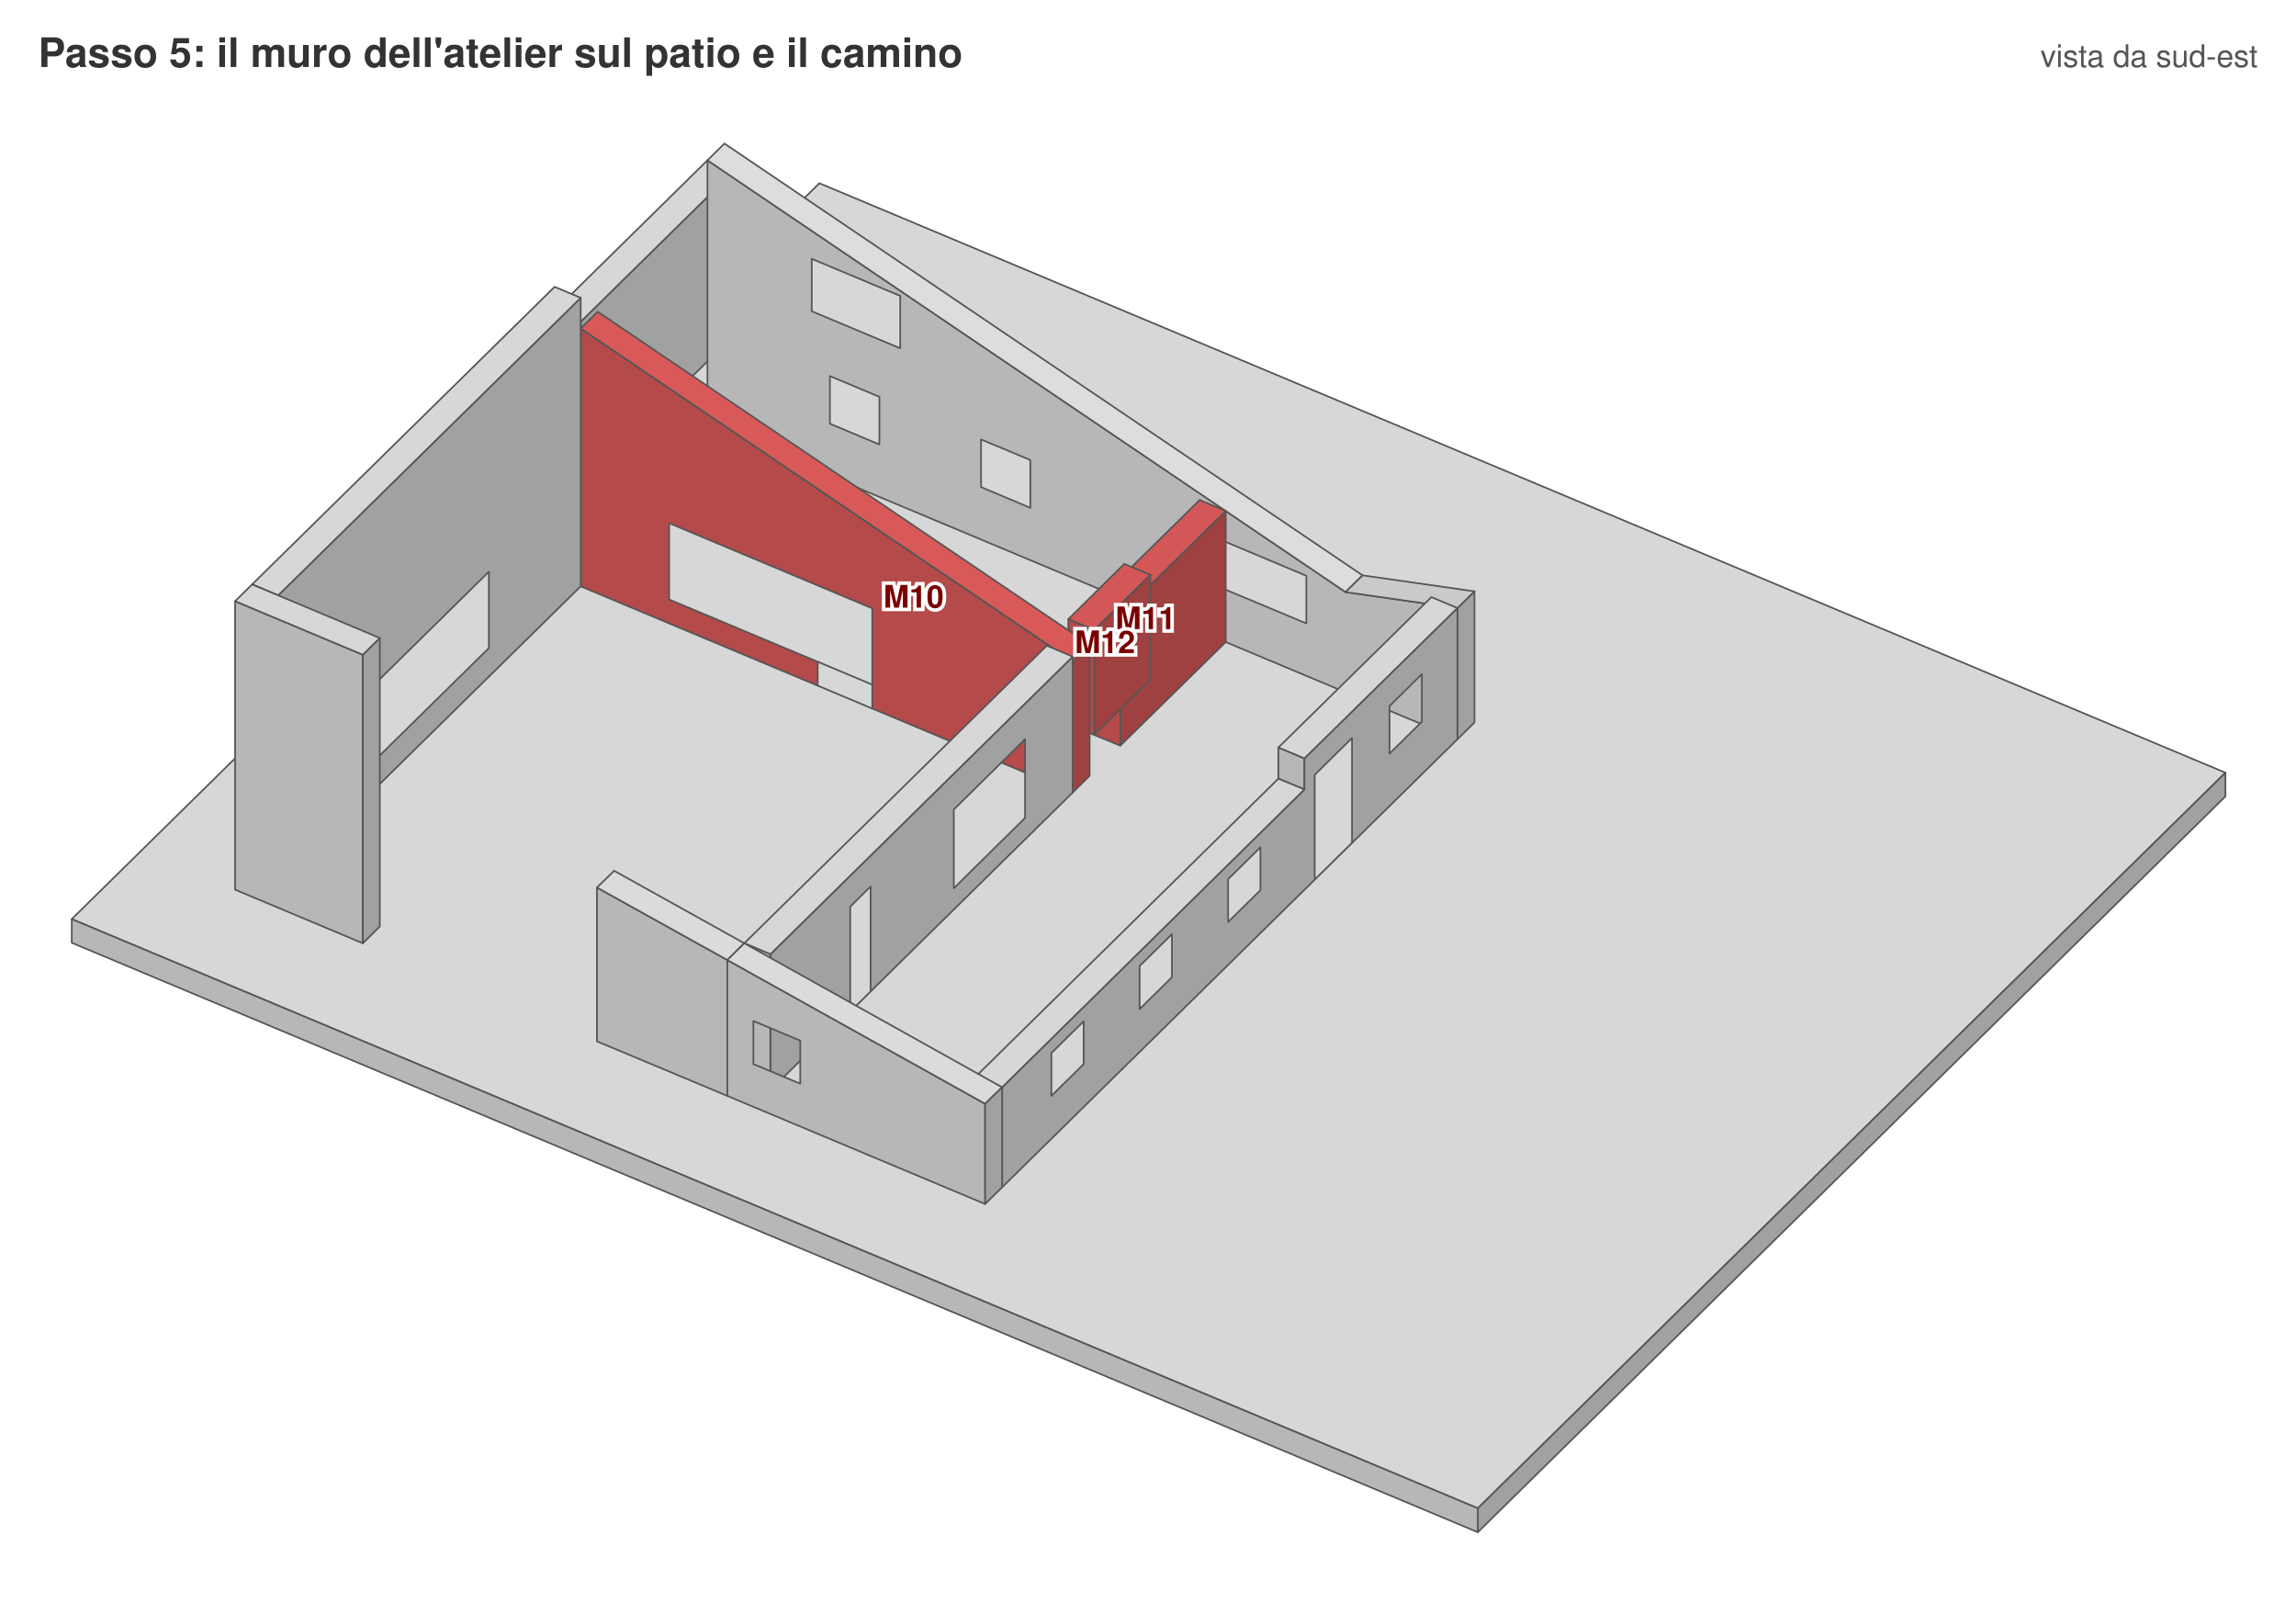
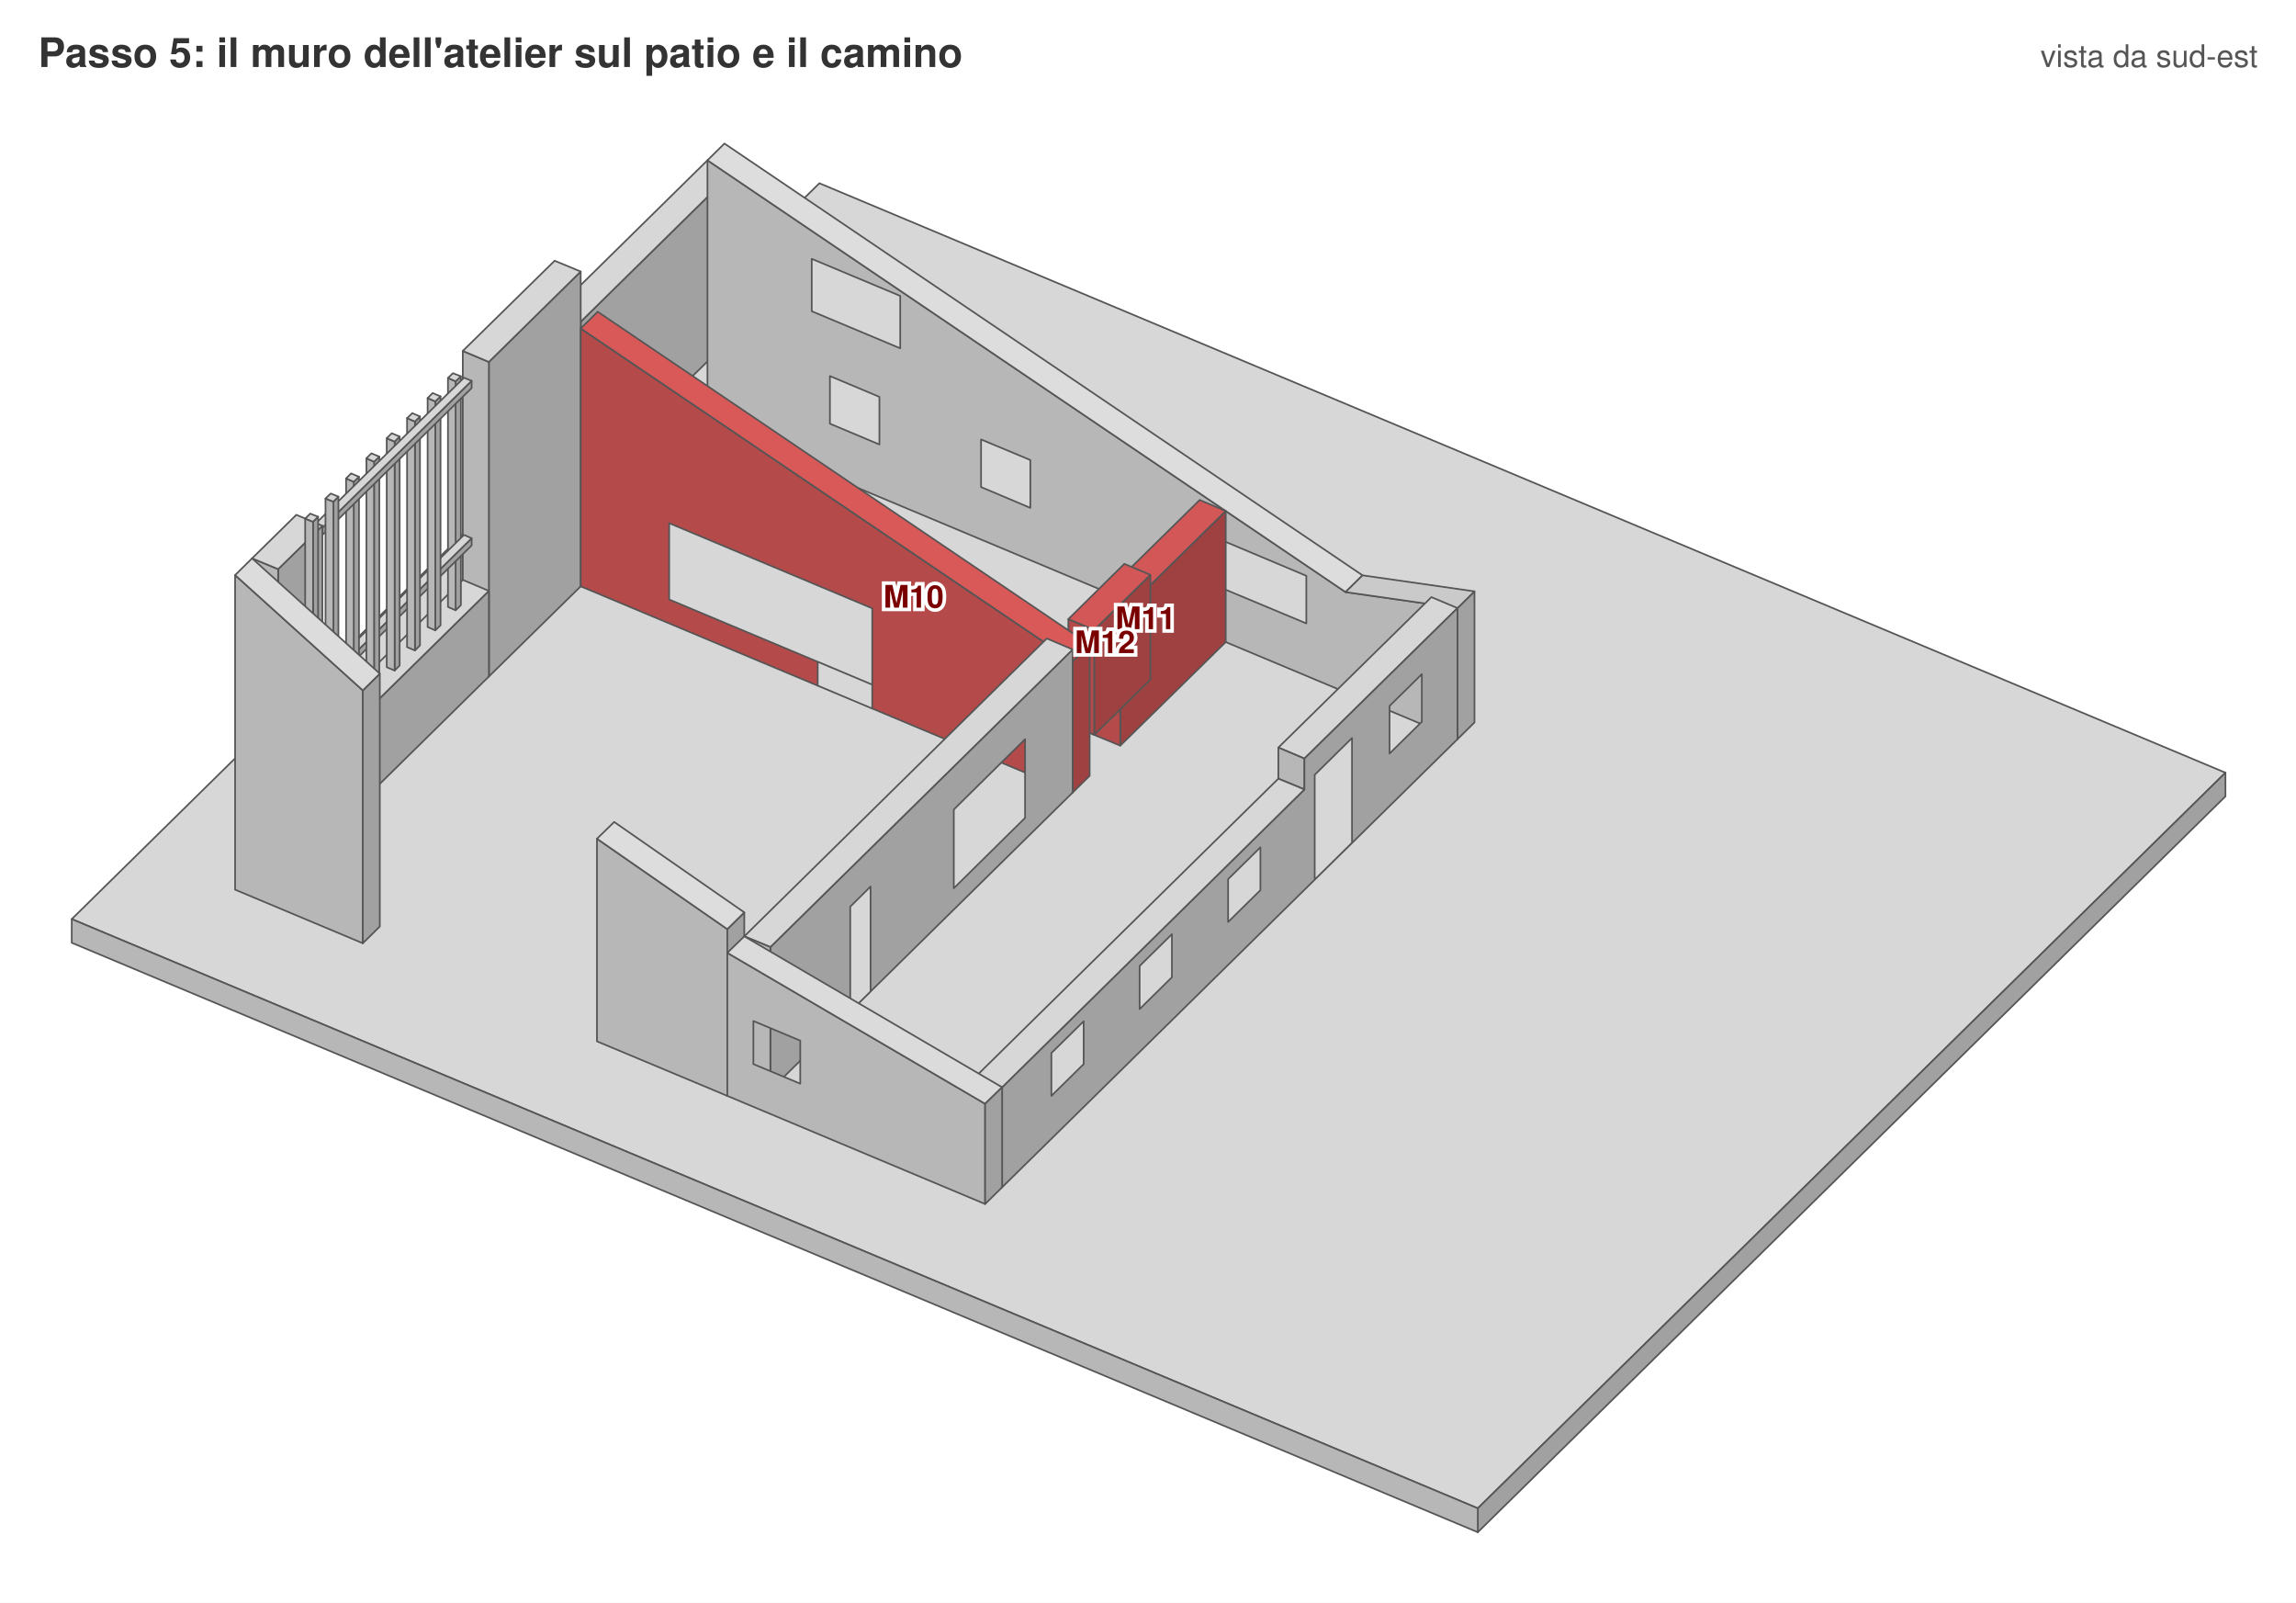
<svg xmlns="http://www.w3.org/2000/svg" viewBox="0 0 960 670" width="960" height="670">
  <rect width="100%" height="100%" fill="#ffffff" />
  <text x="16" y="28" font-family="Helvetica, Arial, sans-serif" font-size="17" font-weight="bold" fill="#333">Passo 5: il muro dell'atelier sul patio e il camino</text>
  <path d="M 342.6 76.6 L 930.5 323.0 L 617.9 630.5 L 30.0 384.2 Z" fill="rgb(215,215,215)" fill-rule="evenodd" stroke="#555" stroke-width="0.7" stroke-linejoin="round" />
  <path d="M 930.5 332.9 L 617.9 640.5 L 617.9 630.5 L 930.5 323.0 Z" fill="rgb(161,161,161)" fill-rule="evenodd" stroke="#555" stroke-width="0.7" stroke-linejoin="round" />
  <path d="M 617.9 640.5 L 30.0 394.1 L 30.0 384.2 L 617.9 630.5 Z" fill="rgb(183,183,183)" fill-rule="evenodd" stroke="#555" stroke-width="0.7" stroke-linejoin="round" />
  <path d="M 306.7 182.2 L 242.8 245.1 L 242.8 134.5 L 306.7 71.6 Z M 303.2 163.8 L 276.9 189.6 L 276.9 169.7 L 303.2 143.8 Z" fill="rgb(161,161,161)" fill-rule="evenodd" stroke="#555" stroke-width="0.7" stroke-linejoin="round" />
  <path d="M 231.9 240.5 L 231.9 129.9 L 242.8 134.5 L 242.8 245.1 Z" fill="rgb(183,183,183)" fill-rule="evenodd" stroke="#555" stroke-width="0.7" stroke-linejoin="round" />
  <path d="M 231.9 129.9 L 295.8 67.0 L 306.7 71.6 L 242.8 134.5 Z" fill="rgb(215,215,215)" fill-rule="evenodd" stroke="#555" stroke-width="0.7" stroke-linejoin="round" />
  <path d="M 295.8 177.6 L 609.4 309.0 L 609.4 254.2 L 562.6 247.5 L 295.8 67.0 Z M 347.0 177.1 L 367.7 185.8 L 367.7 165.9 L 347.0 157.2 Z M 410.2 203.6 L 430.8 212.3 L 430.8 192.3 L 410.2 183.7 Z M 510.3 245.6 L 546.2 260.6 L 546.2 240.7 L 510.3 225.6 Z M 339.4 130.1 L 376.4 145.6 L 376.4 123.7 L 339.4 108.2 Z" fill="rgb(183,183,183)" fill-rule="evenodd" stroke="#555" stroke-width="0.7" stroke-linejoin="round" />
  <path d="M 569.7 240.5 L 302.9 60.0 L 295.8 67.0 L 562.6 247.5 Z" fill="rgb(221,221,221)" fill-rule="evenodd" stroke="#555" stroke-width="0.7" stroke-linejoin="round" />
  <path d="M 616.5 302.0 L 616.5 247.2 L 609.4 254.2 L 609.4 309.0 Z" fill="rgb(161,161,161)" fill-rule="evenodd" stroke="#555" stroke-width="0.7" stroke-linejoin="round" />
  <path d="M 616.5 247.2 L 569.7 240.5 L 562.6 247.5 L 609.4 254.2 Z" fill="rgb(202,202,202)" fill-rule="evenodd" stroke="#555" stroke-width="0.7" stroke-linejoin="round" />
  <path d="M 512.5 268.4 L 468.4 311.7 L 468.4 256.9 L 512.5 213.6 Z" fill="rgb(159,65,65)" fill-rule="evenodd" stroke="#555" stroke-width="0.7" stroke-linejoin="round" />
  <path d="M 457.5 252.4 L 501.6 209.0 L 512.5 213.6 L 468.4 256.9 Z" fill="rgb(211,87,87)" fill-rule="evenodd" stroke="#555" stroke-width="0.7" stroke-linejoin="round" />
  <path d="M 457.5 307.2 L 457.5 252.4 L 468.4 256.9 L 468.4 311.7 Z" fill="rgb(180,74,74)" fill-rule="evenodd" stroke="#555" stroke-width="0.7" stroke-linejoin="round" />
+   <path d="M 242.8 245.1 L 204.4 282.8 L 204.4 151.3 L 242.8 113.5 Z" fill="rgb(161,161,161)" fill-rule="evenodd" stroke="#555" stroke-width="0.7" stroke-linejoin="round" />
+   <path d="M 193.5 278.3 L 193.5 146.7 L 204.4 151.3 L 204.4 282.8 Z" fill="rgb(183,183,183)" fill-rule="evenodd" stroke="#555" stroke-width="0.7" stroke-linejoin="round" />
+   <path d="M 193.5 146.7 L 231.9 109.0 L 242.8 113.5 L 204.4 151.3 Z" fill="rgb(215,215,215)" fill-rule="evenodd" stroke="#555" stroke-width="0.7" stroke-linejoin="round" />
  <path d="M 481.0 284.1 L 457.5 307.2 L 457.5 263.3 L 481.0 240.3 Z" fill="rgb(159,65,65)" fill-rule="evenodd" stroke="#555" stroke-width="0.7" stroke-linejoin="round" />
  <path d="M 446.7 302.6 L 446.7 258.8 L 457.5 263.3 L 457.5 307.2 Z" fill="rgb(180,74,74)" fill-rule="evenodd" stroke="#555" stroke-width="0.7" stroke-linejoin="round" />
  <path d="M 446.7 258.8 L 470.1 235.7 L 481.0 240.3 L 457.5 263.3 Z" fill="rgb(211,87,87)" fill-rule="evenodd" stroke="#555" stroke-width="0.7" stroke-linejoin="round" />
  <path d="M 242.8 245.1 L 448.5 331.3 L 448.5 276.5 L 242.8 137.3 Z M 279.8 250.6 L 364.7 286.2 L 364.7 254.3 L 279.8 218.7 Z M 341.9 286.6 L 364.7 296.2 L 364.7 286.2 L 341.9 276.6 Z" fill="rgb(180,74,74)" fill-rule="evenodd" stroke="#555" stroke-width="0.7" stroke-linejoin="round" />
  <path d="M 455.6 269.5 L 249.9 130.3 L 242.8 137.3 L 448.5 276.5 Z" fill="rgb(217,89,89)" fill-rule="evenodd" stroke="#555" stroke-width="0.7" stroke-linejoin="round" />
  <path d="M 455.6 324.3 L 455.6 269.5 L 448.5 276.5 L 448.5 331.3 Z" fill="rgb(159,65,65)" fill-rule="evenodd" stroke="#555" stroke-width="0.7" stroke-linejoin="round" />
-   <path d="M 242.8 245.1 L 116.3 369.5 L 116.3 248.9 L 242.8 124.5 Z M 204.4 270.9 L 134.8 339.4 L 134.8 307.5 L 204.4 239.0 Z" fill="rgb(161,161,161)" fill-rule="evenodd" stroke="#555" stroke-width="0.7" stroke-linejoin="round" />
-   <path d="M 105.4 244.3 L 231.9 119.9 L 242.8 124.5 L 116.3 248.9 Z" fill="rgb(215,215,215)" fill-rule="evenodd" stroke="#555" stroke-width="0.7" stroke-linejoin="round" />
-   <path d="M 105.4 364.9 L 105.4 244.3 L 116.3 248.9 L 116.3 369.5 Z" fill="rgb(183,183,183)" fill-rule="evenodd" stroke="#555" stroke-width="0.7" stroke-linejoin="round" />
-   <path d="M 448.5 331.3 L 322.1 455.7 L 322.1 398.9 L 448.5 274.5 Z M 428.6 341.9 L 398.8 371.3 L 398.8 338.4 L 428.6 309.0 Z M 364.0 414.5 L 355.5 422.9 L 355.5 379.0 L 364.0 370.6 Z" fill="rgb(161,161,161)" fill-rule="evenodd" stroke="#555" stroke-width="0.7" stroke-linejoin="round" />
-   <path d="M 311.2 394.3 L 437.7 269.9 L 448.5 274.5 L 322.1 398.9 Z" fill="rgb(215,215,215)" fill-rule="evenodd" stroke="#555" stroke-width="0.7" stroke-linejoin="round" />
-   <path d="M 311.2 451.2 L 311.2 394.3 L 322.1 398.9 L 322.1 455.7 Z" fill="rgb(183,183,183)" fill-rule="evenodd" stroke="#555" stroke-width="0.7" stroke-linejoin="round" />
+   <path d="M 204.4 282.8 L 134.8 351.3 L 134.8 315.5 L 204.4 247.0 Z" fill="rgb(161,161,161)" fill-rule="evenodd" stroke="#555" stroke-width="0.7" stroke-linejoin="round" />
+   <path d="M 123.9 310.9 L 193.5 242.4 L 204.4 247.0 L 134.8 315.5 Z" fill="rgb(215,215,215)" fill-rule="evenodd" stroke="#555" stroke-width="0.7" stroke-linejoin="round" />
+   <path d="M 123.9 346.8 L 123.9 310.9 L 134.8 315.5 L 134.8 351.3 Z" fill="rgb(183,183,183)" fill-rule="evenodd" stroke="#555" stroke-width="0.7" stroke-linejoin="round" />
+   <path d="M 192.7 253.0 L 190.5 255.1 L 190.5 159.4 L 192.7 157.3 Z" fill="rgb(161,161,161)" fill-rule="evenodd" stroke="#555" stroke-width="0.7" stroke-linejoin="round" />
+   <path d="M 187.3 253.7 L 187.3 158.0 L 190.5 159.4 L 190.5 255.1 Z" fill="rgb(183,183,183)" fill-rule="evenodd" stroke="#555" stroke-width="0.7" stroke-linejoin="round" />
+   <path d="M 187.3 158.0 L 189.4 156.0 L 192.7 157.3 L 190.5 159.4 Z" fill="rgb(215,215,215)" fill-rule="evenodd" stroke="#555" stroke-width="0.7" stroke-linejoin="round" />
+   <path d="M 197.2 228.0 L 127.6 296.5 L 127.6 293.5 L 197.2 225.0 Z" fill="rgb(161,161,161)" fill-rule="evenodd" stroke="#555" stroke-width="0.7" stroke-linejoin="round" />
+   <path d="M 124.3 292.1 L 194.0 223.6 L 197.2 225.0 L 127.6 293.5 Z" fill="rgb(215,215,215)" fill-rule="evenodd" stroke="#555" stroke-width="0.7" stroke-linejoin="round" />
+   <path d="M 124.3 295.1 L 124.3 292.1 L 127.6 293.5 L 127.6 296.5 Z" fill="rgb(183,183,183)" fill-rule="evenodd" stroke="#555" stroke-width="0.7" stroke-linejoin="round" />
+   <path d="M 184.2 261.4 L 182.0 263.5 L 182.0 167.8 L 184.2 165.7 Z" fill="rgb(161,161,161)" fill-rule="evenodd" stroke="#555" stroke-width="0.7" stroke-linejoin="round" />
+   <path d="M 178.8 262.1 L 178.8 166.4 L 182.0 167.8 L 182.0 263.5 Z" fill="rgb(183,183,183)" fill-rule="evenodd" stroke="#555" stroke-width="0.7" stroke-linejoin="round" />
+   <path d="M 178.8 166.4 L 180.9 164.3 L 184.2 165.7 L 182.0 167.8 Z" fill="rgb(215,215,215)" fill-rule="evenodd" stroke="#555" stroke-width="0.7" stroke-linejoin="round" />
+   <path d="M 175.6 269.8 L 173.5 271.9 L 173.5 176.2 L 175.6 174.1 Z" fill="rgb(161,161,161)" fill-rule="evenodd" stroke="#555" stroke-width="0.7" stroke-linejoin="round" />
+   <path d="M 170.2 270.5 L 170.2 174.8 L 173.5 176.2 L 173.5 271.9 Z" fill="rgb(183,183,183)" fill-rule="evenodd" stroke="#555" stroke-width="0.7" stroke-linejoin="round" />
+   <path d="M 170.2 174.8 L 172.4 172.7 L 175.6 174.1 L 173.5 176.2 Z" fill="rgb(215,215,215)" fill-rule="evenodd" stroke="#555" stroke-width="0.7" stroke-linejoin="round" />
+   <path d="M 167.1 278.2 L 165.0 280.3 L 165.0 184.6 L 167.1 182.5 Z" fill="rgb(161,161,161)" fill-rule="evenodd" stroke="#555" stroke-width="0.7" stroke-linejoin="round" />
+   <path d="M 161.7 278.9 L 161.7 183.2 L 165.0 184.6 L 165.0 280.3 Z" fill="rgb(183,183,183)" fill-rule="evenodd" stroke="#555" stroke-width="0.7" stroke-linejoin="round" />
+   <path d="M 161.7 183.2 L 163.8 181.1 L 167.1 182.5 L 165.0 184.6 Z" fill="rgb(215,215,215)" fill-rule="evenodd" stroke="#555" stroke-width="0.7" stroke-linejoin="round" />
+   <path d="M 158.6 286.5 L 156.4 288.6 L 156.4 193.0 L 158.6 190.9 Z" fill="rgb(161,161,161)" fill-rule="evenodd" stroke="#555" stroke-width="0.7" stroke-linejoin="round" />
+   <path d="M 153.2 287.3 L 153.2 191.6 L 156.4 193.0 L 156.4 288.6 Z" fill="rgb(183,183,183)" fill-rule="evenodd" stroke="#555" stroke-width="0.7" stroke-linejoin="round" />
+   <path d="M 153.2 191.6 L 155.3 189.5 L 158.6 190.9 L 156.4 193.0 Z" fill="rgb(215,215,215)" fill-rule="evenodd" stroke="#555" stroke-width="0.7" stroke-linejoin="round" />
+   <path d="M 150.1 294.9 L 147.9 297.0 L 147.9 201.4 L 150.1 199.3 Z" fill="rgb(161,161,161)" fill-rule="evenodd" stroke="#555" stroke-width="0.7" stroke-linejoin="round" />
+   <path d="M 144.7 295.7 L 144.7 200.0 L 147.9 201.4 L 147.9 297.0 Z" fill="rgb(183,183,183)" fill-rule="evenodd" stroke="#555" stroke-width="0.7" stroke-linejoin="round" />
+   <path d="M 144.7 200.0 L 146.8 197.9 L 150.1 199.3 L 147.9 201.4 Z" fill="rgb(215,215,215)" fill-rule="evenodd" stroke="#555" stroke-width="0.7" stroke-linejoin="round" />
+   <path d="M 197.2 162.2 L 127.6 230.7 L 127.6 227.7 L 197.2 159.2 Z" fill="rgb(161,161,161)" fill-rule="evenodd" stroke="#555" stroke-width="0.7" stroke-linejoin="round" />
+   <path d="M 124.3 226.4 L 194.0 157.9 L 197.2 159.2 L 127.6 227.7 Z" fill="rgb(215,215,215)" fill-rule="evenodd" stroke="#555" stroke-width="0.7" stroke-linejoin="round" />
+   <path d="M 124.3 229.3 L 124.3 226.4 L 127.6 227.7 L 127.6 230.7 Z" fill="rgb(183,183,183)" fill-rule="evenodd" stroke="#555" stroke-width="0.7" stroke-linejoin="round" />
+   <path d="M 141.5 303.3 L 139.4 305.4 L 139.4 209.7 L 141.5 207.6 Z" fill="rgb(161,161,161)" fill-rule="evenodd" stroke="#555" stroke-width="0.7" stroke-linejoin="round" />
+   <path d="M 136.1 304.1 L 136.1 208.4 L 139.4 209.7 L 139.4 305.4 Z" fill="rgb(183,183,183)" fill-rule="evenodd" stroke="#555" stroke-width="0.7" stroke-linejoin="round" />
+   <path d="M 136.1 208.4 L 138.3 206.3 L 141.5 207.6 L 139.4 209.7 Z" fill="rgb(215,215,215)" fill-rule="evenodd" stroke="#555" stroke-width="0.7" stroke-linejoin="round" />
+   <path d="M 134.8 351.3 L 116.3 369.5 L 116.3 237.9 L 134.8 219.8 Z" fill="rgb(161,161,161)" fill-rule="evenodd" stroke="#555" stroke-width="0.7" stroke-linejoin="round" />
+   <path d="M 105.4 364.9 L 105.4 233.4 L 116.3 237.9 L 116.3 369.5 Z" fill="rgb(183,183,183)" fill-rule="evenodd" stroke="#555" stroke-width="0.7" stroke-linejoin="round" />
+   <path d="M 105.4 233.4 L 123.9 215.2 L 134.8 219.8 L 116.3 237.9 Z" fill="rgb(215,215,215)" fill-rule="evenodd" stroke="#555" stroke-width="0.7" stroke-linejoin="round" />
+   <path d="M 133.0 311.7 L 130.9 313.8 L 130.9 218.1 L 133.0 216.0 Z" fill="rgb(161,161,161)" fill-rule="evenodd" stroke="#555" stroke-width="0.7" stroke-linejoin="round" />
+   <path d="M 127.6 312.4 L 127.6 216.8 L 130.9 218.1 L 130.9 313.8 Z" fill="rgb(183,183,183)" fill-rule="evenodd" stroke="#555" stroke-width="0.7" stroke-linejoin="round" />
+   <path d="M 127.6 216.8 L 129.7 214.7 L 133.0 216.0 L 130.9 218.1 Z" fill="rgb(215,215,215)" fill-rule="evenodd" stroke="#555" stroke-width="0.7" stroke-linejoin="round" />
+   <path d="M 448.5 331.3 L 322.1 455.7 L 322.1 395.9 L 448.5 271.5 Z M 428.6 341.9 L 398.8 371.3 L 398.8 338.4 L 428.6 309.0 Z M 364.0 414.5 L 355.5 422.9 L 355.5 379.0 L 364.0 370.6 Z" fill="rgb(161,161,161)" fill-rule="evenodd" stroke="#555" stroke-width="0.7" stroke-linejoin="round" />
+   <path d="M 311.2 391.4 L 437.7 266.9 L 448.5 271.5 L 322.1 395.9 Z" fill="rgb(215,215,215)" fill-rule="evenodd" stroke="#555" stroke-width="0.7" stroke-linejoin="round" />
+   <path d="M 311.2 451.2 L 311.2 391.4 L 322.1 395.9 L 322.1 455.7 Z" fill="rgb(183,183,183)" fill-rule="evenodd" stroke="#555" stroke-width="0.7" stroke-linejoin="round" />
  <path d="M 534.5 312.5 L 598.5 249.6 L 609.4 254.2 L 545.4 317.1 Z" fill="rgb(215,215,215)" fill-rule="evenodd" stroke="#555" stroke-width="0.7" stroke-linejoin="round" />
  <path d="M 534.5 325.5 L 534.5 312.5 L 545.4 317.1 L 545.4 330.0 Z" fill="rgb(183,183,183)" fill-rule="evenodd" stroke="#555" stroke-width="0.7" stroke-linejoin="round" />
  <path d="M 609.4 309.0 L 419.0 496.3 L 419.0 454.5 L 545.4 330.0 L 545.4 317.1 L 609.4 254.2 Z M 594.5 301.7 L 581.0 315.0 L 581.0 295.1 L 594.5 281.8 Z M 565.3 352.3 L 549.7 367.7 L 549.7 323.9 L 565.3 308.5 Z M 527.0 372.1 L 513.5 385.4 L 513.5 367.5 L 527.0 354.2 Z M 490.0 408.5 L 476.5 421.8 L 476.5 403.8 L 490.0 390.5 Z M 453.1 444.8 L 439.6 458.1 L 439.6 440.2 L 453.1 426.9 Z" fill="rgb(161,161,161)" fill-rule="evenodd" stroke="#555" stroke-width="0.7" stroke-linejoin="round" />
  <path d="M 408.1 449.9 L 534.5 325.5 L 545.4 330.0 L 419.0 454.5 Z" fill="rgb(215,215,215)" fill-rule="evenodd" stroke="#555" stroke-width="0.7" stroke-linejoin="round" />
  <path d="M 408.1 491.8 L 408.1 449.9 L 419.0 454.5 L 419.0 496.3 Z" fill="rgb(183,183,183)" fill-rule="evenodd" stroke="#555" stroke-width="0.7" stroke-linejoin="round" />
-   <path d="M 98.3 371.9 L 151.7 394.3 L 151.7 273.7 L 98.3 251.3 Z" fill="rgb(183,183,183)" fill-rule="evenodd" stroke="#555" stroke-width="0.7" stroke-linejoin="round" />
-   <path d="M 158.8 387.3 L 158.8 266.7 L 151.7 273.7 L 151.7 394.3 Z" fill="rgb(161,161,161)" fill-rule="evenodd" stroke="#555" stroke-width="0.7" stroke-linejoin="round" />
-   <path d="M 158.8 266.7 L 105.4 244.3 L 98.3 251.3 L 151.7 273.7 Z" fill="rgb(215,215,215)" fill-rule="evenodd" stroke="#555" stroke-width="0.7" stroke-linejoin="round" />
-   <path d="M 249.6 435.3 L 304.1 458.1 L 304.1 401.3 L 249.6 371.0 Z" fill="rgb(183,183,183)" fill-rule="evenodd" stroke="#555" stroke-width="0.7" stroke-linejoin="round" />
-   <path d="M 311.2 451.2 L 311.2 394.3 L 304.1 401.3 L 304.1 458.1 Z" fill="rgb(161,161,161)" fill-rule="evenodd" stroke="#555" stroke-width="0.7" stroke-linejoin="round" />
-   <path d="M 311.2 394.3 L 256.8 364.0 L 249.6 371.0 L 304.1 401.3 Z" fill="rgb(219,219,219)" fill-rule="evenodd" stroke="#555" stroke-width="0.7" stroke-linejoin="round" />
-   <path d="M 304.1 458.1 L 411.9 503.3 L 411.9 461.4 L 304.1 401.3 Z M 315.0 444.8 L 334.6 453.0 L 334.6 435.0 L 315.0 426.8 Z" fill="rgb(183,183,183)" fill-rule="evenodd" stroke="#555" stroke-width="0.7" stroke-linejoin="round" />
-   <path d="M 419.0 454.5 L 311.2 394.3 L 304.1 401.3 L 411.9 461.4 Z" fill="rgb(219,219,219)" fill-rule="evenodd" stroke="#555" stroke-width="0.7" stroke-linejoin="round" />
+   <path d="M 98.3 371.9 L 151.7 394.3 L 151.7 288.6 L 98.3 240.4 Z" fill="rgb(183,183,183)" fill-rule="evenodd" stroke="#555" stroke-width="0.7" stroke-linejoin="round" />
+   <path d="M 158.8 387.3 L 158.8 281.6 L 151.7 288.6 L 151.7 394.3 Z" fill="rgb(161,161,161)" fill-rule="evenodd" stroke="#555" stroke-width="0.7" stroke-linejoin="round" />
+   <path d="M 158.8 281.6 L 105.4 233.4 L 98.3 240.4 L 151.7 288.6 Z" fill="rgb(220,220,220)" fill-rule="evenodd" stroke="#555" stroke-width="0.7" stroke-linejoin="round" />
+   <path d="M 249.6 435.3 L 304.1 458.1 L 304.1 388.4 L 249.6 350.6 Z" fill="rgb(183,183,183)" fill-rule="evenodd" stroke="#555" stroke-width="0.7" stroke-linejoin="round" />
+   <path d="M 311.2 451.2 L 311.2 381.4 L 304.1 388.4 L 304.1 458.1 Z" fill="rgb(161,161,161)" fill-rule="evenodd" stroke="#555" stroke-width="0.7" stroke-linejoin="round" />
+   <path d="M 311.2 381.4 L 256.8 343.6 L 249.6 350.6 L 304.1 388.4 Z" fill="rgb(221,221,221)" fill-rule="evenodd" stroke="#555" stroke-width="0.7" stroke-linejoin="round" />
+   <path d="M 304.1 458.1 L 411.9 503.3 L 411.9 461.4 L 304.1 398.3 Z M 315.0 444.8 L 334.6 453.0 L 334.6 435.0 L 315.0 426.8 Z" fill="rgb(183,183,183)" fill-rule="evenodd" stroke="#555" stroke-width="0.7" stroke-linejoin="round" />
+   <path d="M 419.0 454.5 L 311.2 391.4 L 304.1 398.3 L 411.9 461.4 Z" fill="rgb(219,219,219)" fill-rule="evenodd" stroke="#555" stroke-width="0.7" stroke-linejoin="round" />
  <path d="M 419.0 496.3 L 419.0 454.5 L 411.9 461.4 L 411.9 503.3 Z" fill="rgb(161,161,161)" fill-rule="evenodd" stroke="#555" stroke-width="0.7" stroke-linejoin="round" />
  <text x="479" y="263" font-family="Helvetica, Arial, sans-serif" font-size="13" font-weight="bold" fill="#7a0000" text-anchor="middle" stroke="#fff" stroke-width="3" paint-order="stroke">M11</text>
  <text x="462" y="273" font-family="Helvetica, Arial, sans-serif" font-size="13" font-weight="bold" fill="#7a0000" text-anchor="middle" stroke="#fff" stroke-width="3" paint-order="stroke">M12</text>
  <text x="382" y="254" font-family="Helvetica, Arial, sans-serif" font-size="13" font-weight="bold" fill="#7a0000" text-anchor="middle" stroke="#fff" stroke-width="3" paint-order="stroke">M10</text>
  <text x="944" y="28" font-family="Helvetica, Arial, sans-serif" font-size="13" fill="#555" text-anchor="end">vista da sud-est</text>
</svg>
